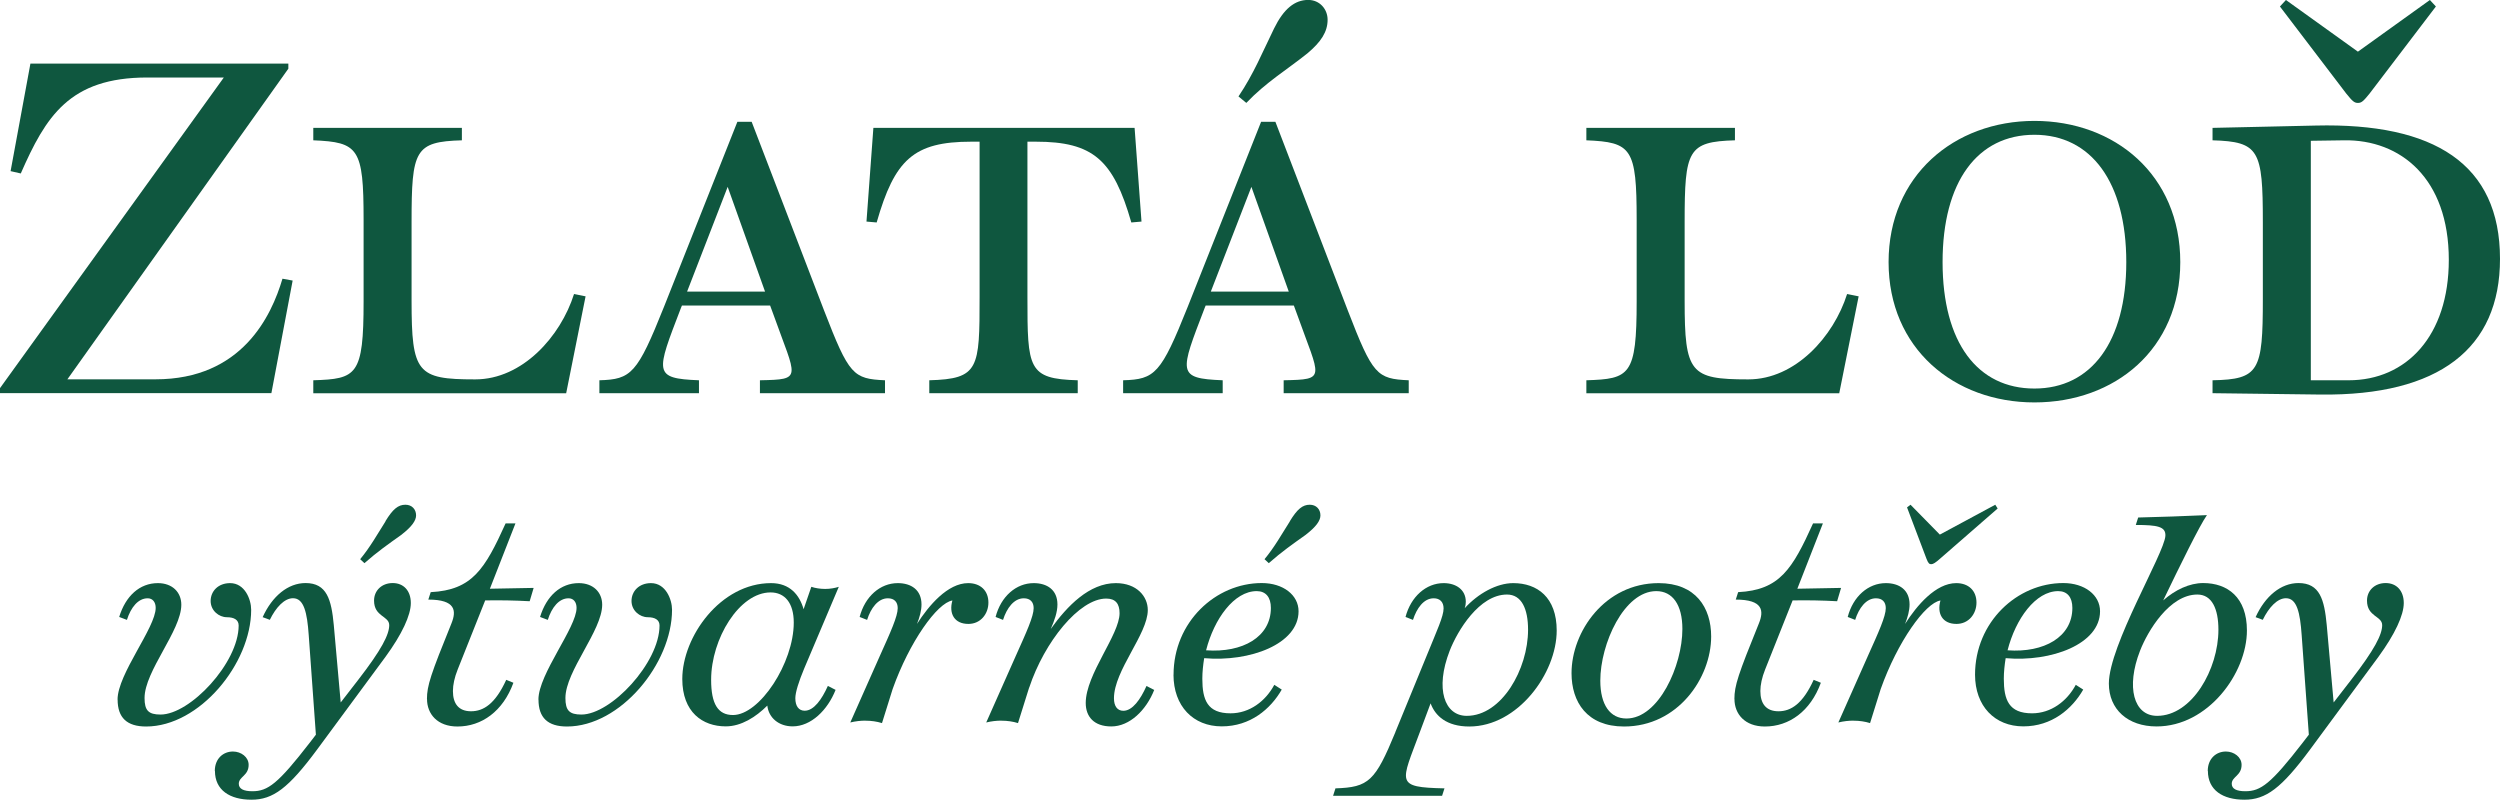
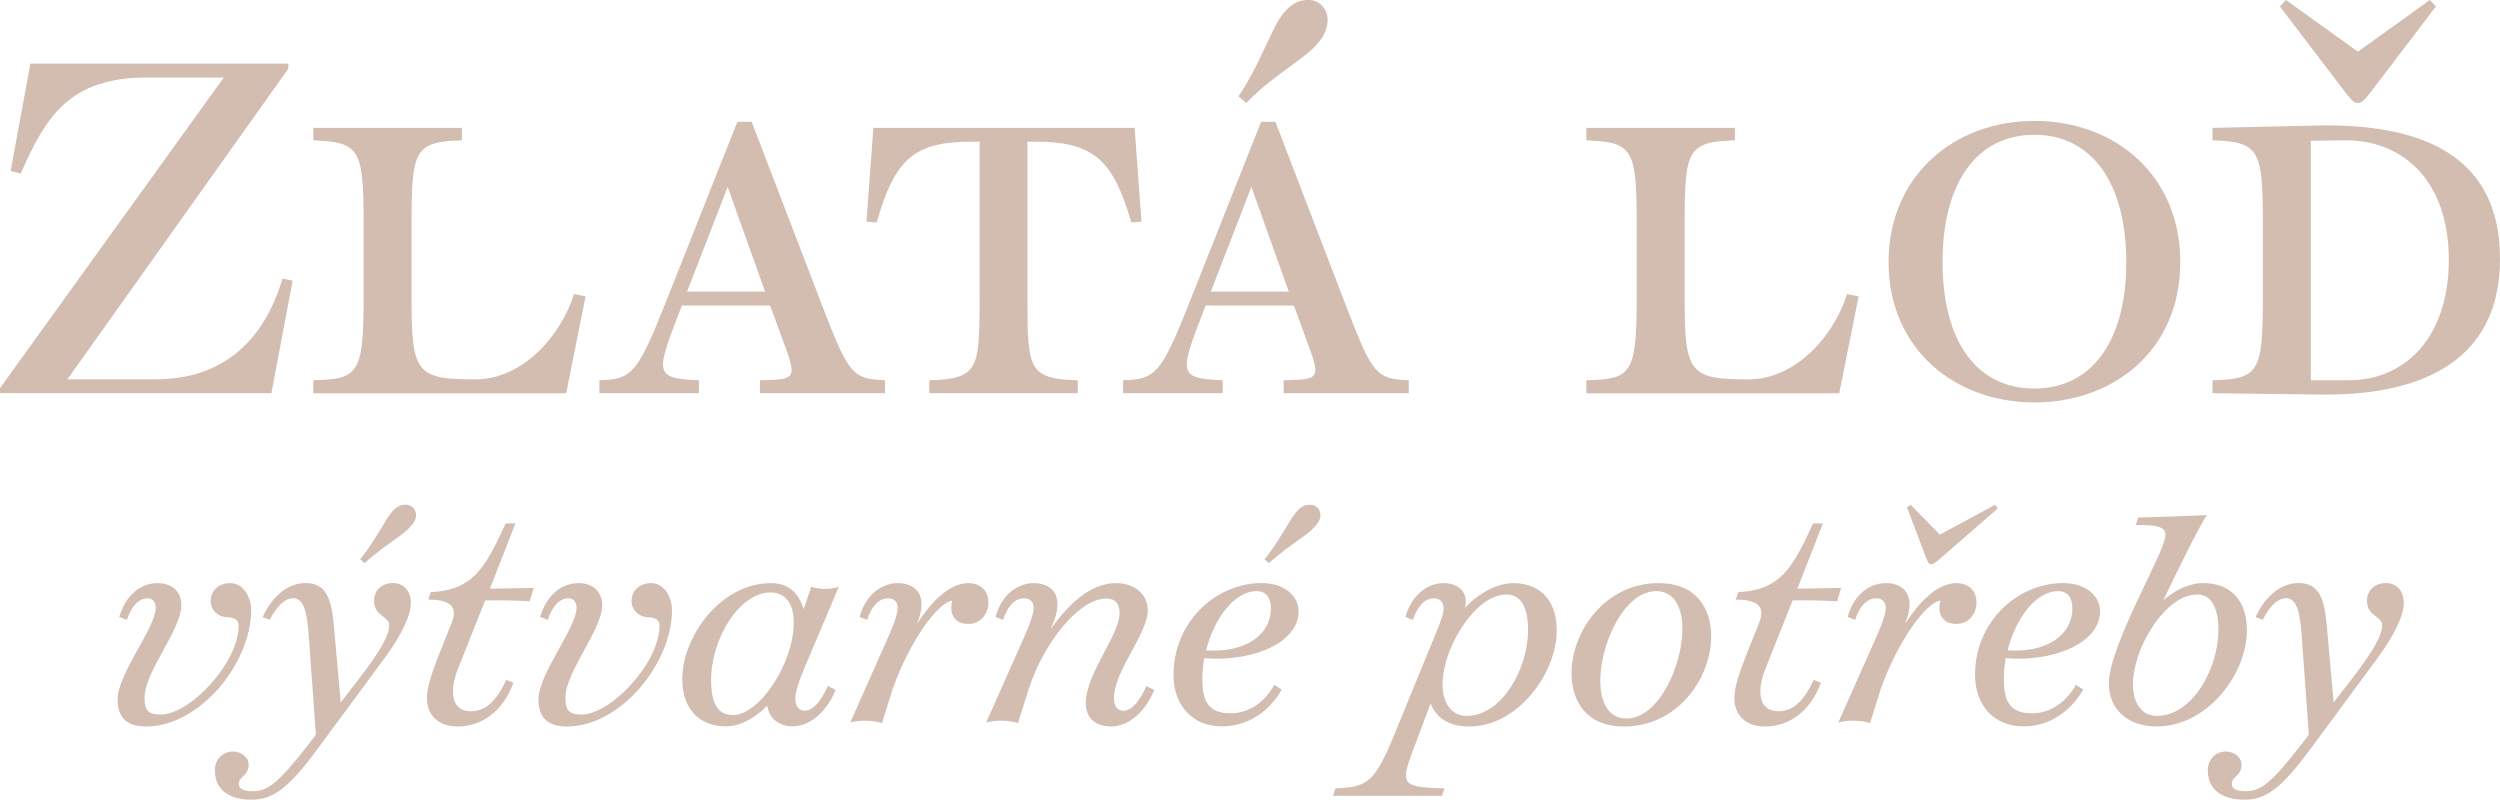
<svg xmlns="http://www.w3.org/2000/svg" id="Vrstva_1" viewBox="0 0 365.79 117.03">
  <defs>
-     <style>.cls-1{fill:#0f573f;stroke-width:0px;}</style>
+     <style>.cls-1{fill:#d2bdb0;stroke-width:0px;}</style>
  </defs>
  <path class="cls-1" d="M0,57.53v-.74L32.75,11.34h-11.21c-11.41,0-14.85,5.74-18.5,14.04l-1.49-.34,2.9-15.73h37.74v.74L9.86,55.5h12.9c12.63,0,16.95-9.25,18.57-14.72l1.49.27-3.11,16.47H0Z" />
  <path class="cls-1" d="M45.84,57.53v-1.89c6.35-.2,7.36-.67,7.36-11.55v-11.95c0-10.46-.74-11.34-7.36-11.61v-1.82h21.74v1.82c-6.89.2-7.36,1.42-7.36,11.95v11.55c0,10.53.81,11.48,9.25,11.48h.07c6.89,0,12.49-6.28,14.45-12.49l1.69.34-2.84,14.18h-37Z" />
  <path class="cls-1" d="M87.7,57.53v-1.89c4.66-.13,5.54-.95,9.45-10.74l10.74-27.08h2.09l10.6,27.62c3.65,9.45,4.25,9.99,8.91,10.2v1.89h-18.3v-1.89c6.35-.13,5.33-.2,1.96-9.66l-.47-1.28h-12.9l-.14.34c-3.65,9.52-4.12,10.33,2.63,10.6v1.89h-14.58ZM111.94,42.67l-5.47-15.33-5.94,15.33h11.41Z" />
  <path class="cls-1" d="M135.97,57.53v-1.89c7.29-.2,7.36-1.69,7.36-12.22v-22.69h-1.22c-8.44,0-11.21,2.63-13.84,11.82l-1.49-.13,1.01-13.71h38.22l1.01,13.71-1.49.13c-2.63-9.18-5.6-11.82-13.98-11.82h-1.22v22.69c0,10.53.07,12.02,7.36,12.22v1.89h-21.74Z" />
  <path class="cls-1" d="M164.33,57.53v-1.89c4.66-.13,5.54-.95,9.45-10.74l10.74-27.08h2.09l10.6,27.62c3.65,9.45,4.25,9.99,8.91,10.2v1.89h-18.3v-1.89c6.35-.13,5.33-.2,1.96-9.66l-.47-1.28h-12.9l-.14.34c-3.65,9.52-4.12,10.33,2.63,10.6v1.89h-14.58ZM188.57,42.67l-5.47-15.33-5.94,15.33h11.41ZM182.36,15.06l-1.15-.95c2.23-3.31,3.51-6.48,5.2-9.93,1.42-2.9,3.04-4.19,5-4.19,1.69,0,2.84,1.35,2.84,2.9,0,1.76-.95,3.24-2.97,4.93-3.04,2.43-6.01,4.19-8.91,7.22Z" />
  <path class="cls-1" d="M232.11,57.53v-1.89c6.35-.2,7.36-.67,7.36-11.55v-11.95c0-10.46-.74-11.34-7.36-11.61v-1.82h21.74v1.82c-6.89.2-7.36,1.42-7.36,11.95v11.55c0,10.53.81,11.48,9.25,11.48h.07c6.89,0,12.49-6.28,14.45-12.49l1.69.34-2.84,14.18h-37Z" />
  <path class="cls-1" d="M297.67,58.88c-11.75,0-21.34-7.9-21.34-20.53s9.59-20.66,21.34-20.66,21.34,7.9,21.34,20.66-9.59,20.53-21.34,20.53ZM297.67,56.85c8.3,0,13.44-6.82,13.44-18.5s-5.13-18.63-13.44-18.63-13.44,6.82-13.44,18.63,5.13,18.5,13.44,18.5Z" />
  <path class="cls-1" d="M339.53,57.73l-15.8-.2v-1.89c6.82-.13,7.36-1.35,7.36-11.88v-11.28c0-10.53-.54-11.75-7.36-11.95v-1.82l15.12-.34c17.29-.41,26.94,5.6,26.94,19.51,0,13.1-8.91,20.05-26.27,19.85ZM345,15.06c-.54,0-.81-.27-1.69-1.35l-9.72-12.76.88-.95,10.53,7.56,10.53-7.56.88.95-9.72,12.76c-.88,1.08-1.15,1.35-1.69,1.35ZM338.11,55.64h5.54c8.44,0,14.65-6.48,14.65-17.62,0-11.95-7.09-17.62-15.33-17.49l-4.86.07v35.04Z" />
  <path class="cls-1" d="M17.2,102.36c0-3.74,5.58-10.53,5.58-13.42,0-.82-.43-1.4-1.17-1.4-1.4,0-2.46,1.33-3.04,3.16l-1.13-.43c.94-3.08,3-4.95,5.66-4.95,2.11,0,3.43,1.33,3.43,3.16,0,3.78-5.38,9.71-5.38,13.65,0,1.83.58,2.42,2.34,2.42,4.33,0,11.43-7.57,11.43-13.03,0-.82-.66-1.21-1.72-1.21-1.17,0-2.38-.97-2.38-2.38s1.09-2.61,2.85-2.61c2.15,0,3.08,2.38,3.08,3.9,0,7.88-7.57,17.08-15.37,17.08-2.81,0-4.17-1.29-4.17-3.94Z" />
  <path class="cls-1" d="M31.43,112.81c0-1.83,1.25-2.85,2.65-2.85,1.21,0,2.3.82,2.3,1.95,0,1.6-1.44,1.72-1.44,2.77,0,.74.7,1.09,1.99,1.09,2.26,0,3.74-1.09,8.39-7.1l.9-1.17-1.05-14.59c-.23-3.28-.7-5.38-2.3-5.38-1.25,0-2.5,1.33-3.39,3.16l-1.05-.39c1.4-3.08,3.71-4.99,6.28-4.99,3.12,0,3.78,2.42,4.13,6.16l1.01,11.31,2.54-3.28c3.47-4.48,4.56-6.67,4.56-8.03s-2.22-1.21-2.22-3.59c0-1.48,1.13-2.57,2.73-2.57s2.65,1.13,2.65,2.92-1.29,4.56-3.71,7.88l-9.98,13.53c-4.21,5.69-6.47,7.37-9.63,7.37s-5.34-1.4-5.34-4.21ZM56.39,76.27c1.09-1.79,1.87-2.42,2.93-2.42.94,0,1.56.66,1.56,1.56,0,.74-.59,1.64-2.22,2.89-1.87,1.33-3.43,2.42-5.34,4.1l-.62-.58c1.48-1.79,2.5-3.63,3.71-5.54Z" />
  <path class="cls-1" d="M62.47,102.28c0-1.95.55-3.59,3.59-11.08.74-1.83.62-3.47-3.39-3.47l.35-1.09c6.08-.31,7.92-3.35,10.96-10.06h1.44l-3.74,9.56c2.15-.04,4.25-.08,6.4-.12l-.58,1.95c-2.15-.12-4.33-.16-6.51-.12l-4.02,10.1c-.47,1.17-.7,2.26-.7,3.16,0,1.83.82,2.96,2.65,2.96s3.55-1.09,5.15-4.6l1.05.43c-1.52,4.17-4.64,6.4-8.19,6.4-2.93,0-4.45-1.83-4.45-4.02Z" />
  <path class="cls-1" d="M78.78,102.36c0-3.74,5.58-10.53,5.58-13.42,0-.82-.43-1.4-1.17-1.4-1.4,0-2.46,1.33-3.04,3.16l-1.13-.43c.94-3.08,3-4.95,5.66-4.95,2.11,0,3.43,1.33,3.43,3.16,0,3.78-5.38,9.71-5.38,13.65,0,1.83.58,2.42,2.34,2.42,4.33,0,11.43-7.57,11.43-13.03,0-.82-.66-1.21-1.72-1.21-1.17,0-2.38-.97-2.38-2.38s1.09-2.61,2.85-2.61c2.15,0,3.08,2.38,3.08,3.9,0,7.88-7.57,17.08-15.37,17.08-2.81,0-4.17-1.29-4.17-3.94Z" />
  <path class="cls-1" d="M99.83,99.36c0-6.2,5.58-14.04,12.99-14.04,2.77,0,4.17,1.75,4.76,3.82l1.13-3.28c.58.2,1.33.31,2.03.31s1.4-.12,1.99-.31l-5.07,11.97c-.78,1.87-1.29,3.47-1.29,4.33,0,1.17.51,1.83,1.37,1.83,1.33,0,2.5-1.64,3.39-3.63l1.13.58c-1.17,2.96-3.59,5.34-6.28,5.34-2.03,0-3.51-1.25-3.71-3.04-1.68,1.68-3.82,3.04-6.08,3.04-3.39,0-6.36-2.07-6.36-6.94ZM116.14,91.09c0-2.89-1.33-4.41-3.39-4.41-4.56,0-8.7,6.75-8.7,12.79,0,3.55,1.01,5.15,3.2,5.15,3.9,0,8.89-7.61,8.89-13.53Z" />
  <path class="cls-1" d="M126.67,105.44c-.74,0-1.48.08-2.26.27l4.33-9.75c1.56-3.47,2.61-5.77,2.61-6.98,0-.9-.51-1.44-1.44-1.44-1.44,0-2.5,1.44-3.04,3.16l-1.09-.43c.78-3,3-4.95,5.58-4.95,1.95,0,3.47.98,3.47,3.12,0,.9-.27,1.87-.66,2.85,1.72-2.69,4.49-5.97,7.49-5.97,1.79,0,2.96,1.09,2.96,2.85,0,1.64-1.13,3.12-2.93,3.12-2.03,0-2.89-1.48-2.34-3.43-2.22.35-6.28,6.04-8.74,12.95l-1.56,4.99c-.74-.23-1.56-.35-2.38-.35Z" />
  <path class="cls-1" d="M146.56,105.44c-.74,0-1.48.08-2.26.27l4.33-9.75c1.56-3.47,2.61-5.77,2.61-6.98,0-.9-.51-1.44-1.44-1.44-1.44,0-2.5,1.44-3.04,3.16l-1.09-.43c.78-3,3-4.95,5.58-4.95,1.95,0,3.47.98,3.47,3.12,0,1.13-.43,2.34-.98,3.59,2.42-3.39,5.66-6.71,9.52-6.71,3.08,0,4.68,1.95,4.68,3.94,0,3.51-4.95,8.85-4.95,12.91,0,1.17.51,1.83,1.37,1.83,1.33,0,2.5-1.64,3.39-3.63l1.13.58c-1.17,2.96-3.59,5.34-6.28,5.34-2.54,0-3.74-1.44-3.74-3.43,0-4.21,4.95-9.98,4.95-13.14,0-1.37-.58-2.14-1.95-2.14-3.94,0-9.05,6.32-11.27,13.03v-.04l-1.64,5.23c-.74-.23-1.56-.35-2.38-.35Z" />
  <path class="cls-1" d="M171.71,98.73c0-7.72,6.16-13.42,12.91-13.42,3.12,0,5.38,1.75,5.38,4.13,0,4.8-7.14,7.45-13.81,6.86-.16,1.01-.27,2.03-.27,3,0,3.12.74,5.07,4.13,5.07,2.77,0,5.11-1.76,6.4-4.17l1.09.7c-1.64,2.85-4.6,5.38-8.78,5.38s-7.06-2.96-7.06-7.57ZM176.47,95.15c5.34.39,9.48-1.95,9.48-6.2,0-1.56-.74-2.46-2.07-2.46-3.31,0-6.24,4.06-7.41,8.66ZM188.72,76.27c1.09-1.79,1.87-2.42,2.92-2.42.94,0,1.56.66,1.56,1.56,0,.74-.58,1.64-2.22,2.89-1.87,1.33-3.43,2.42-5.34,4.1l-.62-.58c1.48-1.79,2.5-3.63,3.71-5.54Z" />
  <path class="cls-1" d="M204.16,107.12l4.64-11.31c1.44-3.55,2.42-5.62,2.42-6.79,0-.94-.55-1.48-1.44-1.48-1.48,0-2.5,1.48-3.04,3.16l-1.09-.43c.78-2.96,3-4.95,5.58-4.95,1.79,0,3.24.94,3.24,2.73,0,.27-.04.58-.16.94,1.95-2.14,4.68-3.67,7.1-3.67,3.51,0,6.36,2.07,6.36,6.94,0,6.24-5.69,14.04-12.79,14.04-3.32,0-4.99-1.56-5.66-3.39l-1.56,4.17c-2.77,7.49-3.71,8.11,3.59,8.27l-.35,1.09h-15.95l.35-1.09c4.88-.16,5.81-1.05,8.77-8.23ZM223.58,92.14c0-3.04-.94-5.15-3.08-5.15-4.06,0-7.25,5.3-8.39,8.23-2.18,5.62-.74,9.52,2.5,9.52,5.11,0,8.97-6.83,8.97-12.6Z" />
  <path class="cls-1" d="M229.94,98.5c0-6.08,4.88-13.18,12.75-13.18,5.42,0,7.68,3.59,7.68,7.8,0,6.08-4.88,13.18-12.75,13.18-5.42,0-7.68-3.59-7.68-7.8ZM246.16,92.03c0-3.55-1.44-5.54-3.82-5.54-4.72,0-8.19,7.72-8.19,13.1,0,3.55,1.44,5.54,3.82,5.54,4.72,0,8.19-7.72,8.19-13.1Z" />
  <path class="cls-1" d="M253.77,102.28c0-1.95.55-3.59,3.59-11.08.74-1.83.62-3.47-3.39-3.47l.35-1.09c6.08-.31,7.92-3.35,10.96-10.06h1.44l-3.74,9.56c2.15-.04,4.25-.08,6.4-.12l-.58,1.95c-2.15-.12-4.33-.16-6.51-.12l-4.02,10.1c-.47,1.17-.7,2.26-.7,3.16,0,1.83.82,2.96,2.65,2.96s3.55-1.09,5.15-4.6l1.05.43c-1.52,4.17-4.64,6.4-8.19,6.4-2.93,0-4.45-1.83-4.45-4.02Z" />
  <path class="cls-1" d="M271.24,105.44c-.74,0-1.48.08-2.26.27l4.33-9.75c1.56-3.47,2.61-5.77,2.61-6.98,0-.9-.51-1.44-1.44-1.44-1.44,0-2.5,1.44-3.04,3.16l-1.09-.43c.78-3,3-4.95,5.58-4.95,1.95,0,3.47.98,3.47,3.12,0,.9-.27,1.87-.66,2.85,1.72-2.69,4.48-5.97,7.49-5.97,1.79,0,2.96,1.09,2.96,2.85,0,1.64-1.13,3.12-2.93,3.12-2.03,0-2.89-1.48-2.34-3.43-2.22.35-6.28,6.04-8.74,12.95l-1.56,4.99c-.74-.23-1.56-.35-2.38-.35ZM281.88,81.77l-2.85-7.53.51-.39,4.29,4.37,8.11-4.37.35.55-8.46,7.37c-.62.55-.98.78-1.25.78s-.43-.08-.7-.78Z" />
  <path class="cls-1" d="M288.98,98.73c0-7.72,6.16-13.42,12.91-13.42,3.12,0,5.38,1.75,5.38,4.13,0,4.8-7.14,7.45-13.81,6.86-.16,1.01-.27,2.03-.27,3,0,3.12.74,5.07,4.13,5.07,2.77,0,5.11-1.76,6.4-4.17l1.09.7c-1.64,2.85-4.6,5.38-8.77,5.38s-7.06-2.96-7.06-7.57ZM293.74,95.15c5.34.39,9.48-1.95,9.48-6.2,0-1.56-.74-2.46-2.07-2.46-3.31,0-6.24,4.06-7.41,8.66Z" />
  <path class="cls-1" d="M308.56,100.02c0-5.58,8.11-19.03,8.27-21.61.08-1.37-1.17-1.6-4.33-1.6l.35-1.09c3.35-.08,6.71-.2,10.06-.35-1.05,1.48-3.94,7.37-6.4,12.48,1.76-1.56,3.86-2.54,5.85-2.54,3.55,0,6.4,2.07,6.4,6.94,0,6.24-5.69,14.04-13.22,14.04-4.21,0-6.98-2.5-6.98-6.28ZM324.59,92.14c0-3.04-.94-5.15-3.08-5.15-4.06,0-7.25,5.3-8.39,8.23-2.07,5.3-.94,9.52,2.5,9.52,5.11,0,8.97-6.83,8.97-12.6Z" />
  <path class="cls-1" d="M323.03,112.81c0-1.83,1.25-2.85,2.65-2.85,1.21,0,2.3.82,2.3,1.95,0,1.6-1.44,1.72-1.44,2.77,0,.74.7,1.09,1.99,1.09,2.26,0,3.74-1.09,8.39-7.1l.9-1.17-1.05-14.59c-.23-3.28-.7-5.38-2.3-5.38-1.25,0-2.5,1.33-3.39,3.16l-1.05-.39c1.4-3.08,3.71-4.99,6.28-4.99,3.12,0,3.78,2.42,4.13,6.16l1.01,11.31,2.54-3.28c3.47-4.48,4.56-6.67,4.56-8.03s-2.22-1.21-2.22-3.59c0-1.48,1.13-2.57,2.73-2.57s2.65,1.13,2.65,2.92-1.29,4.56-3.71,7.88l-9.98,13.53c-4.21,5.69-6.47,7.37-9.63,7.37s-5.34-1.4-5.34-4.21Z" />
</svg>
